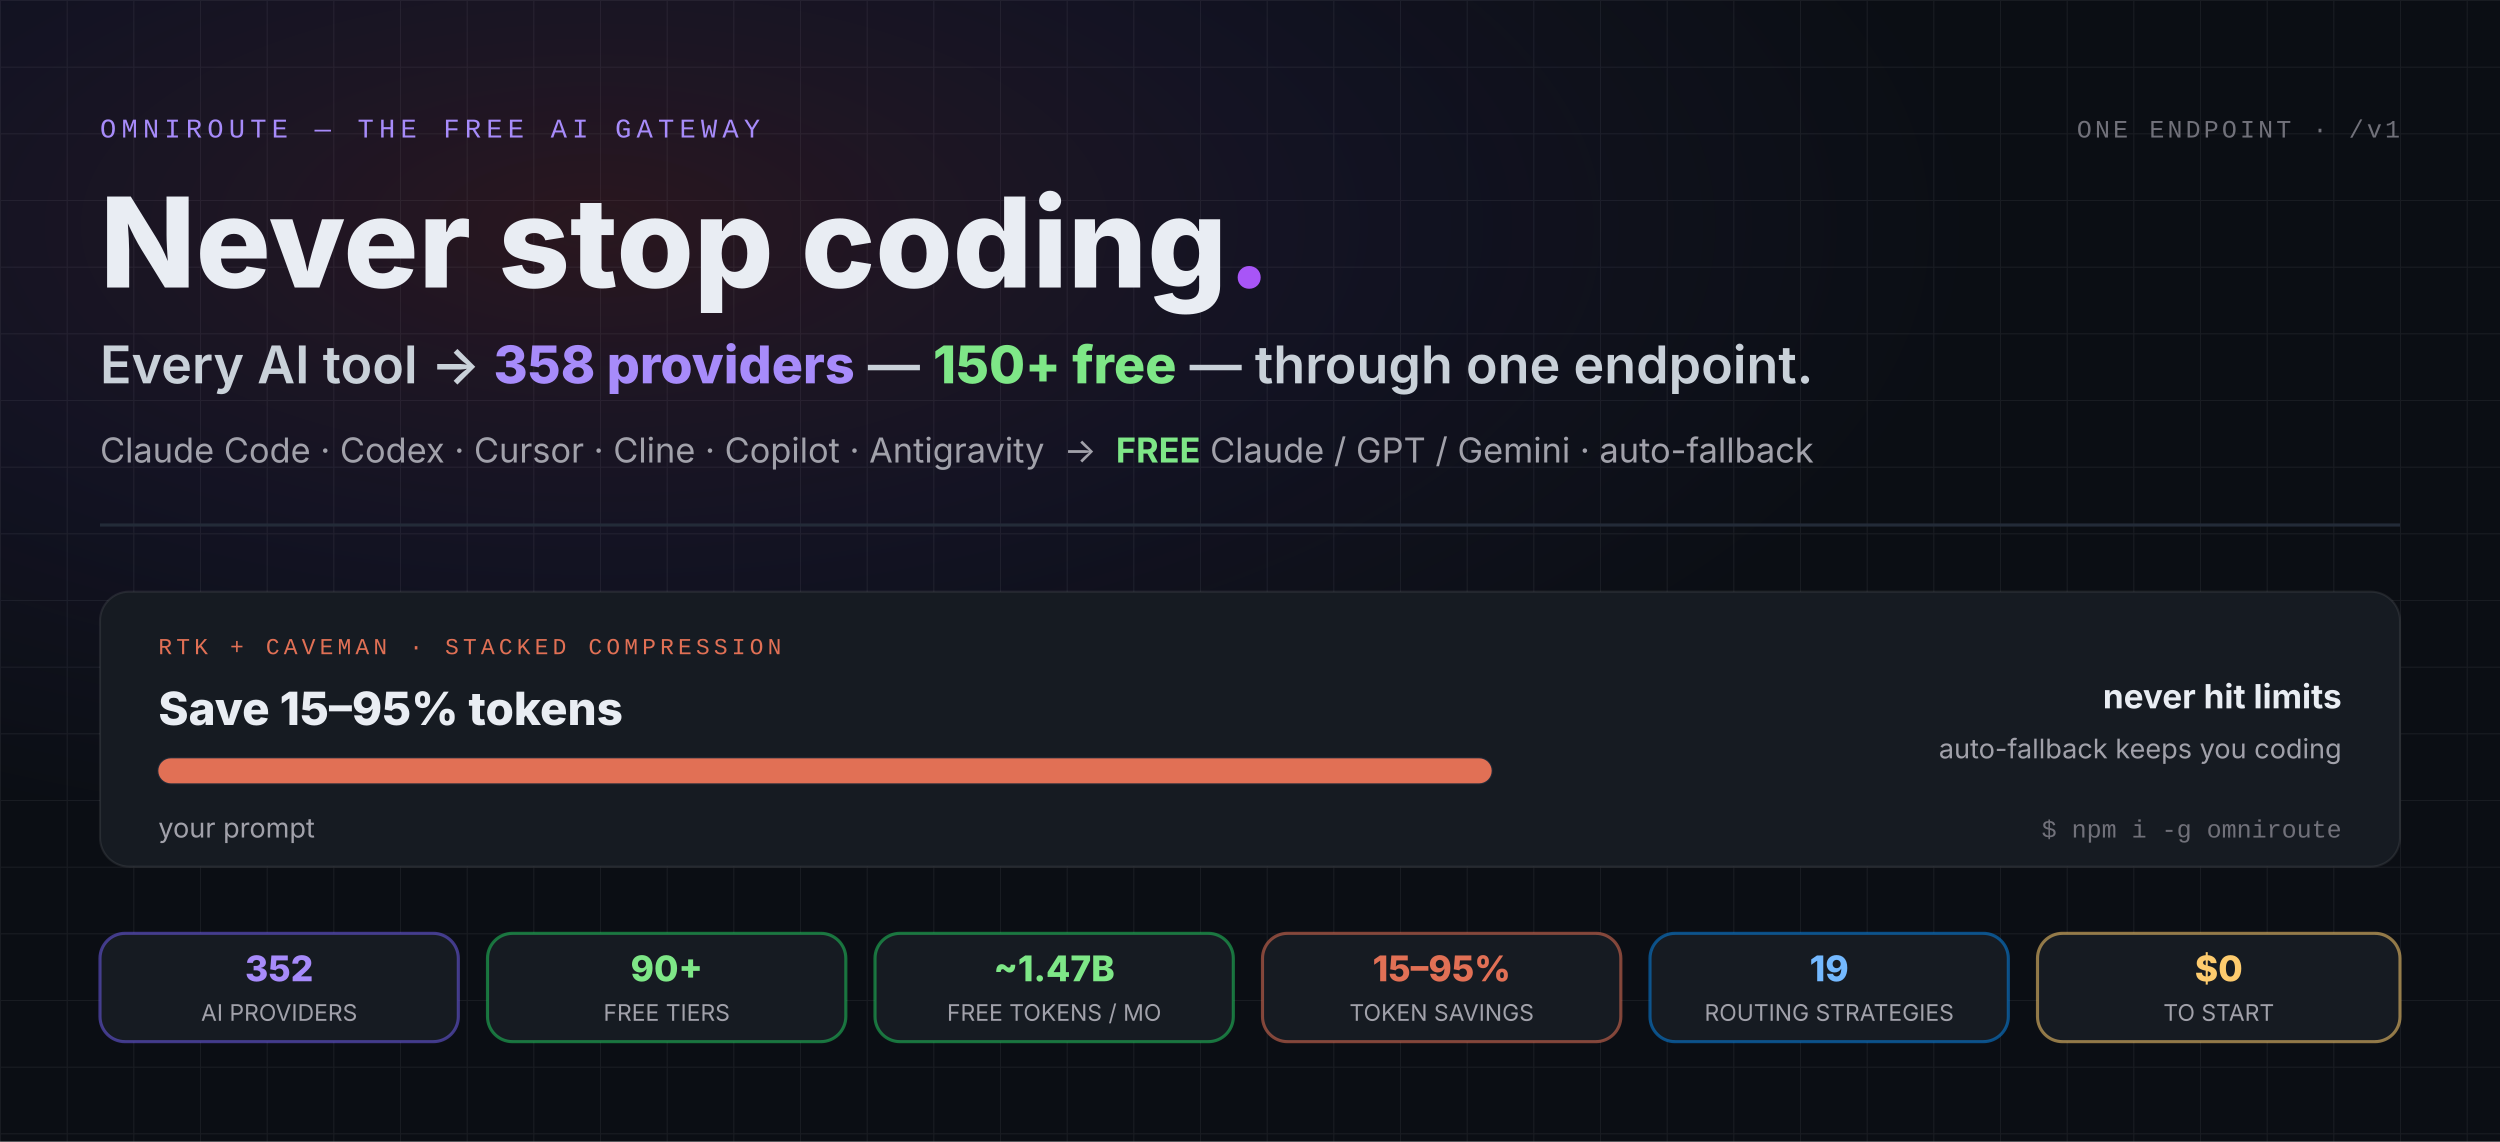
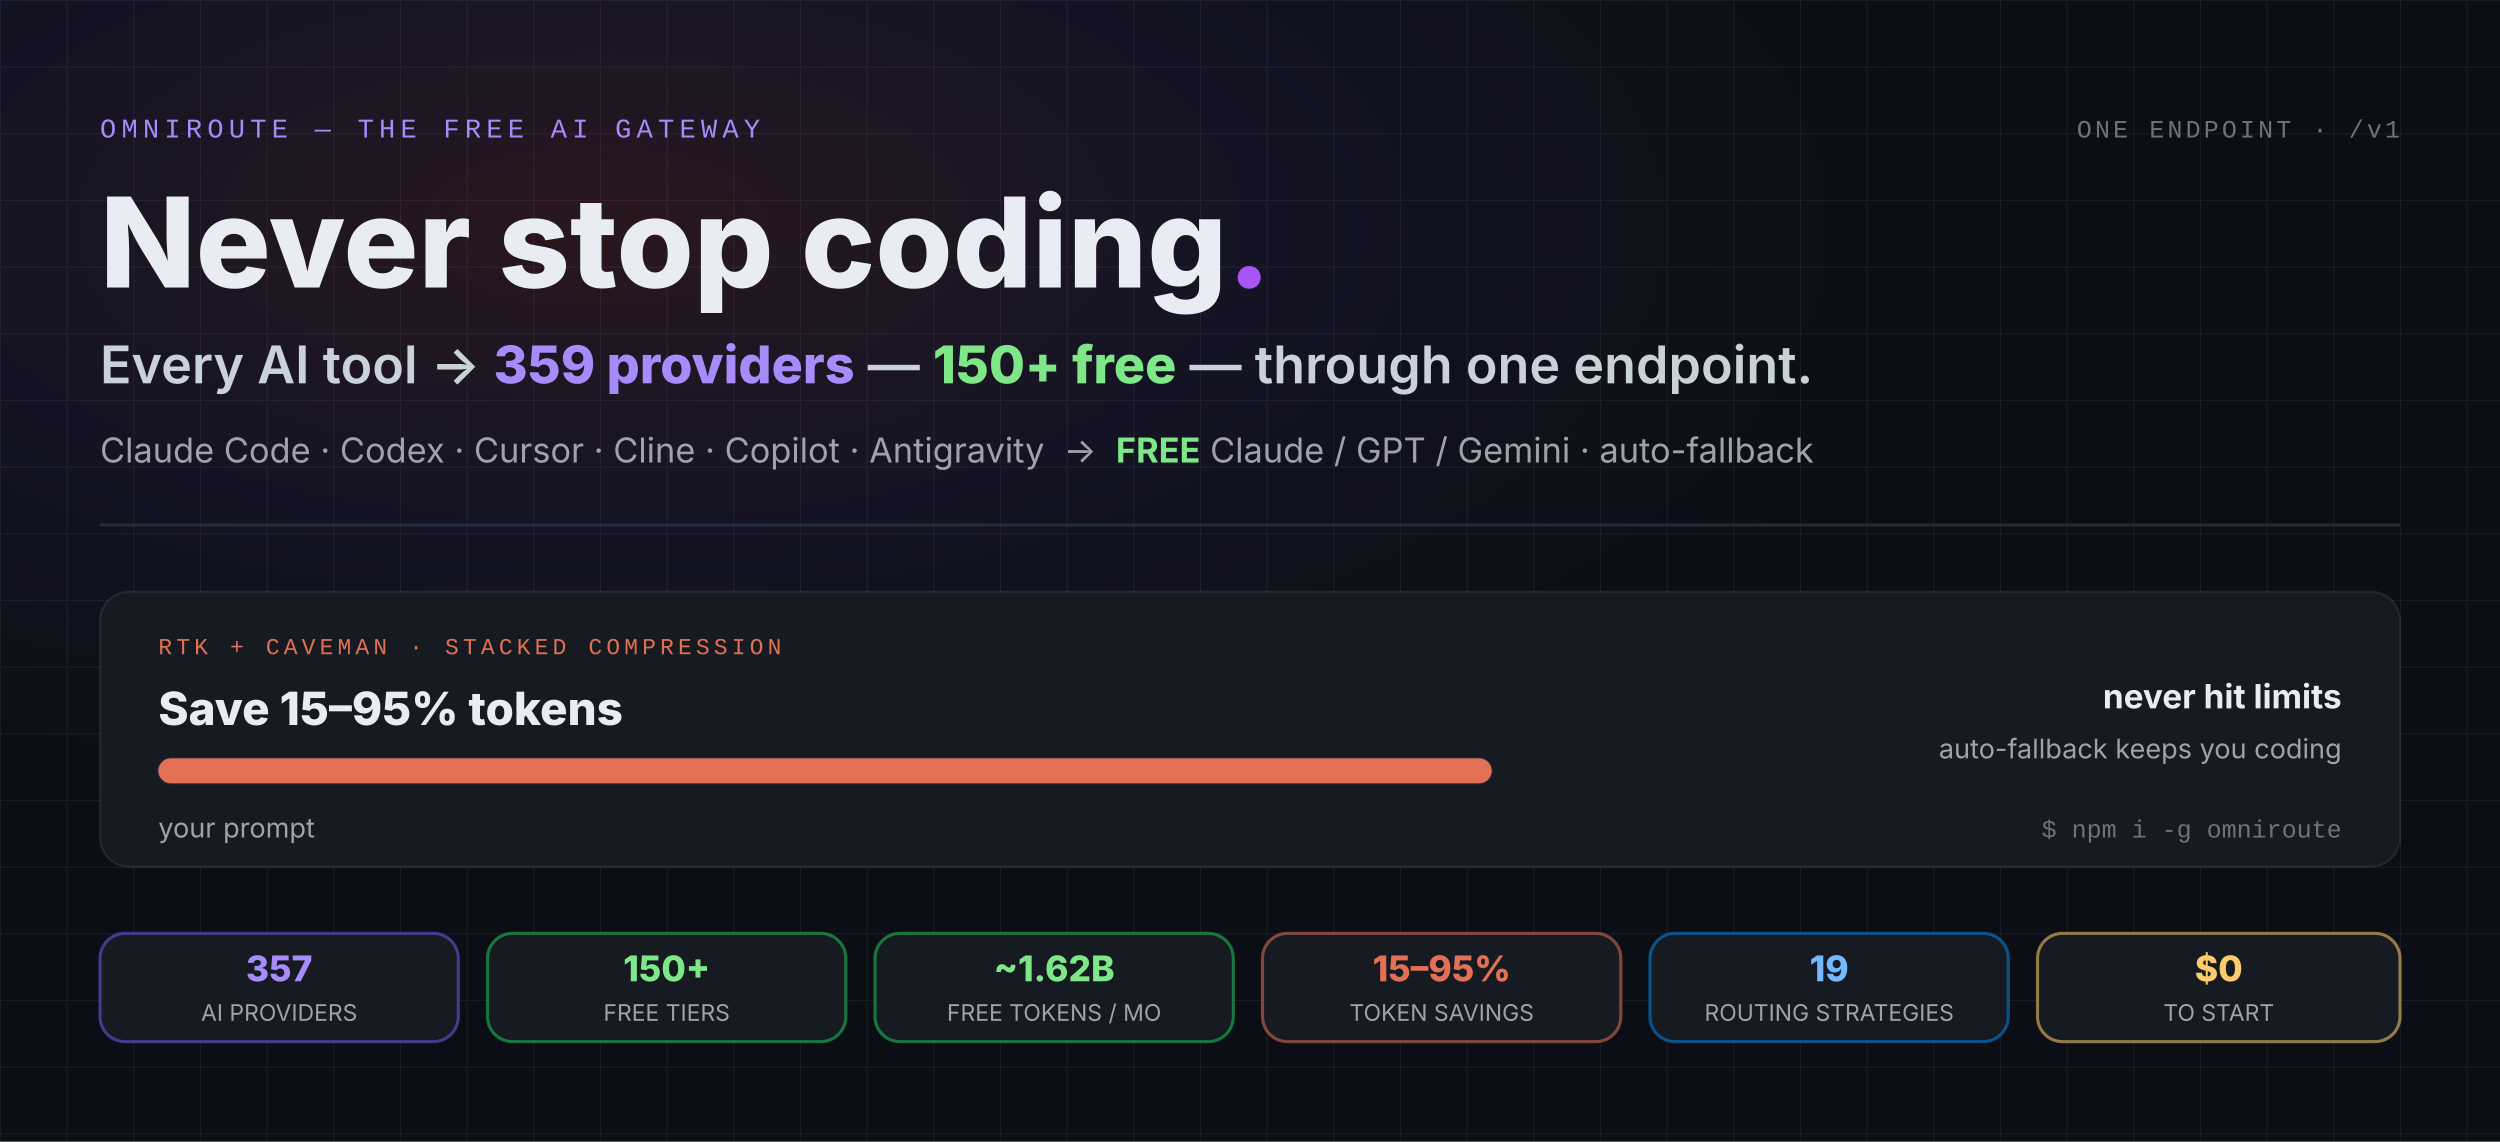
- <svg xmlns="http://www.w3.org/2000/svg" viewBox="0 0 1200 548" role="img" aria-label="OmniRoute hero: Never stop coding. Every AI tool to 358 providers — 150+ free — through one endpoint. Claude Code, Codex, Cursor, Cline, Copilot and Antigravity into free Claude, GPT and Gemini with auto-fallback. RTK + Caveman stacked compression saves 15 to 95 percent of tokens — about 89 percent average on tool-heavy sessions — so you never hit limits. Stats: 358 AI providers, 150+ free tiers, about 1.47B free tokens per month, 15 to 95 percent token savings, 20 routing strategies, zero dollars to start.">
+ <svg xmlns="http://www.w3.org/2000/svg" viewBox="0 0 1200 548" role="img" aria-label="OmniRoute hero: Never stop coding. Every AI tool to 359 providers — 150+ free — through one endpoint. Claude Code, Codex, Cursor, Cline, Copilot and Antigravity into free Claude, GPT and Gemini with auto-fallback. RTK + Caveman stacked compression saves 15 to 95 percent of tokens — about 89 percent average on tool-heavy sessions — so you never hit limits. Stats: 359 AI providers, 150+ free tiers, about 1.62B free tokens per month, 15 to 95 percent token savings, 20 routing strategies, zero dollars to start.">
  <defs>
    <pattern id="gridPaperH" width="32" height="32" patternUnits="userSpaceOnUse">
      <path d="M 32 0 L 0 0 0 32" fill="none" stroke="#ffffff" stroke-opacity="0.06" stroke-width="1" />
    </pattern>
    <radialGradient id="bgGlowH" cx="24%" cy="20%" r="55%">
      <stop offset="0%" stop-color="#e54d5e" stop-opacity="0.14" />
      <stop offset="55%" stop-color="#8b5cf6" stop-opacity="0.06" />
      <stop offset="100%" stop-color="#6366f1" stop-opacity="0" />
    </radialGradient>
    <linearGradient id="gradBrandH" x1="0" y1="0" x2="1" y2="1">
      <stop offset="0%" stop-color="#e54d5e" />
      <stop offset="100%" stop-color="#a855f7" />
    </linearGradient>
    <path id="dividerPathH" d="M 48,252 L 1152,252" />
  </defs>
  <rect width="1200" height="548" fill="#0b0e14" />
  <rect width="1200" height="548" fill="url(#gridPaperH)" />
  <rect width="1200" height="548" fill="url(#bgGlowH)" />
  <text x="48" y="66" font-family="Consolas, 'Courier New', monospace" font-size="13" letter-spacing="2.5" fill="#a78bfa">OMNIROUTE — THE FREE AI GATEWAY</text>
  <text x="1152" y="66" text-anchor="end" font-family="Consolas, 'Courier New', monospace" font-size="12" letter-spacing="1.5" fill="#71717a">ONE ENDPOINT · /v1</text>
  <text x="48" y="138" font-family="Inter, 'Segoe UI', Arial, Helvetica, system-ui, sans-serif" font-size="60" font-weight="800" fill="#e9edf3">Never stop coding<tspan fill="#a855f7">.</tspan>
  </text>
-   <text x="48" y="184" font-family="Inter, 'Segoe UI', Arial, Helvetica, system-ui, sans-serif" font-size="25" font-weight="600" fill="#c9d1d9">Every AI tool → <tspan fill="#a78bfa" font-weight="800">358 providers</tspan> — <tspan fill="#7ee787" font-weight="800">150+ free</tspan> — through one endpoint.</text>
+   <text x="48" y="184" font-family="Inter, 'Segoe UI', Arial, Helvetica, system-ui, sans-serif" font-size="25" font-weight="600" fill="#c9d1d9">Every AI tool → <tspan fill="#a78bfa" font-weight="800">359 providers</tspan> — <tspan fill="#7ee787" font-weight="800">150+ free</tspan> — through one endpoint.</text>
  <text x="48" y="222" font-family="Inter, 'Segoe UI', Arial, Helvetica, system-ui, sans-serif" font-size="16.5" fill="#a1a1aa">Claude Code · Codex · Cursor · Cline · Copilot · Antigravity  →  <tspan fill="#7ee787" font-weight="700">FREE</tspan> Claude / GPT / Gemini · auto-fallback</text>
  <line x1="48" y1="252" x2="1152" y2="252" stroke="#232b38" stroke-width="1.5" />
  <circle r="4" fill="url(#gradBrandH)" opacity="0">
    <animateMotion dur="6s" repeatCount="indefinite" keyPoints="0;1" keyTimes="0;1" calcMode="linear">
      <mpath href="#dividerPathH" />
    </animateMotion>
    <animate attributeName="opacity" values="0;0.9;0.9;0" keyTimes="0;0.08;0.6;0.75" dur="6s" repeatCount="indefinite" />
  </circle>
  <g>
    <rect x="48" y="284" width="1104" height="132" rx="14" fill="#161b22" stroke="#ffffff" stroke-opacity="0.08" stroke-width="1" />
    <text x="76" y="314" font-family="Consolas, 'Courier New', monospace" font-size="11" letter-spacing="2" fill="#e17055">RTK + CAVEMAN · STACKED COMPRESSION</text>
    <text x="76" y="348" font-family="Inter, 'Segoe UI', Arial, Helvetica, system-ui, sans-serif" font-size="22" font-weight="800" fill="#e9edf3">Save 15–95% tokens</text>
    <rect x="76" y="364" width="640" height="12" rx="6" fill="#0b0e14" stroke="#232b38" stroke-width="1" />
    <rect x="76" y="364" width="640" height="12" rx="6" fill="#e17055">
      <animate attributeName="width" values="640;640;70;70;640" keyTimes="0;0.12;0.5;0.88;1" dur="8s" repeatCount="indefinite" calcMode="spline" keySplines="0.4 0 0.2 1;0.4 0 0.2 1;0.4 0 0.2 1;0.4 0 0.2 1" />
    </rect>
    <text x="76" y="402" font-family="Inter, 'Segoe UI', Arial, Helvetica, system-ui, sans-serif" font-size="13" fill="#a1a1aa">your prompt
      <animate attributeName="opacity" values="1;1;0;0;1" keyTimes="0;0.12;0.35;0.88;1" dur="8s" repeatCount="indefinite" calcMode="discrete" />
    </text>
    <text x="76" y="402" font-family="Inter, 'Segoe UI', Arial, Helvetica, system-ui, sans-serif" font-size="13" font-weight="700" fill="#e17055" opacity="0">−89% avg on tool-heavy sessions
      <animate attributeName="opacity" values="0;0;1;1;0" keyTimes="0;0.35;0.36;0.88;1" dur="8s" repeatCount="indefinite" calcMode="discrete" />
    </text>
    <text x="1124" y="340" text-anchor="end" font-family="Inter, 'Segoe UI', Arial, Helvetica, system-ui, sans-serif" font-size="16" font-weight="700" fill="#e9edf3">never hit limits</text>
    <text x="1124" y="364" text-anchor="end" font-family="Inter, 'Segoe UI', Arial, Helvetica, system-ui, sans-serif" font-size="13" fill="#a1a1aa">auto-fallback keeps you coding</text>
    <text x="1124" y="402" text-anchor="end" font-family="Consolas, 'Courier New', monospace" font-size="12" fill="#71717a">$ npm i -g omniroute</text>
  </g>
  <g font-family="Inter, 'Segoe UI', Arial, Helvetica, system-ui, sans-serif" text-anchor="middle">
    <rect x="48" y="448" width="172" height="52" rx="12" fill="#161b22" stroke="#6c5ce7" stroke-opacity="0.55" stroke-width="1.5" />
-     <text x="134" y="471" font-size="17" font-weight="800" fill="#a78bfa">352</text>
+     <text x="134" y="471" font-size="17" font-weight="800" fill="#a78bfa">357</text>
    <text x="134" y="490" font-size="11" fill="#a1a1aa">AI PROVIDERS</text>
    <rect x="234" y="448" width="172" height="52" rx="12" fill="#161b22" stroke="#22c55e" stroke-opacity="0.55" stroke-width="1.5" />
-     <text x="320" y="471" font-size="17" font-weight="800" fill="#7ee787">90+</text>
+     <text x="320" y="471" font-size="17" font-weight="800" fill="#7ee787">150+</text>
    <text x="320" y="490" font-size="11" fill="#a1a1aa">FREE TIERS</text>
    <rect x="420" y="448" width="172" height="52" rx="12" fill="#161b22" stroke="#22c55e" stroke-opacity="0.55" stroke-width="1.5" />
-     <text x="506" y="471" font-size="17" font-weight="800" fill="#7ee787">~1.47B</text>
+     <text x="506" y="471" font-size="17" font-weight="800" fill="#7ee787">~1.62B</text>
    <text x="506" y="490" font-size="11" fill="#a1a1aa">FREE TOKENS / MO</text>
    <rect x="606" y="448" width="172" height="52" rx="12" fill="#161b22" stroke="#e17055" stroke-opacity="0.55" stroke-width="1.5" />
    <text x="692" y="471" font-size="17" font-weight="800" fill="#e17055">15–95%</text>
    <text x="692" y="490" font-size="11" fill="#a1a1aa">TOKEN SAVINGS</text>
    <rect x="792" y="448" width="172" height="52" rx="12" fill="#161b22" stroke="#0984e3" stroke-opacity="0.55" stroke-width="1.5" />
    <text x="878" y="471" font-size="17" font-weight="800" fill="#74b9ff">19</text>
    <text x="878" y="490" font-size="11" fill="#a1a1aa">ROUTING STRATEGIES</text>
    <rect x="978" y="448" width="174" height="52" rx="12" fill="#161b22" stroke="#fdcb6e" stroke-opacity="0.55" stroke-width="1.5" />
    <text x="1065" y="471" font-size="17" font-weight="800" fill="#fdcb6e">$0</text>
    <text x="1065" y="490" font-size="11" fill="#a1a1aa">TO START</text>
  </g>
</svg>
